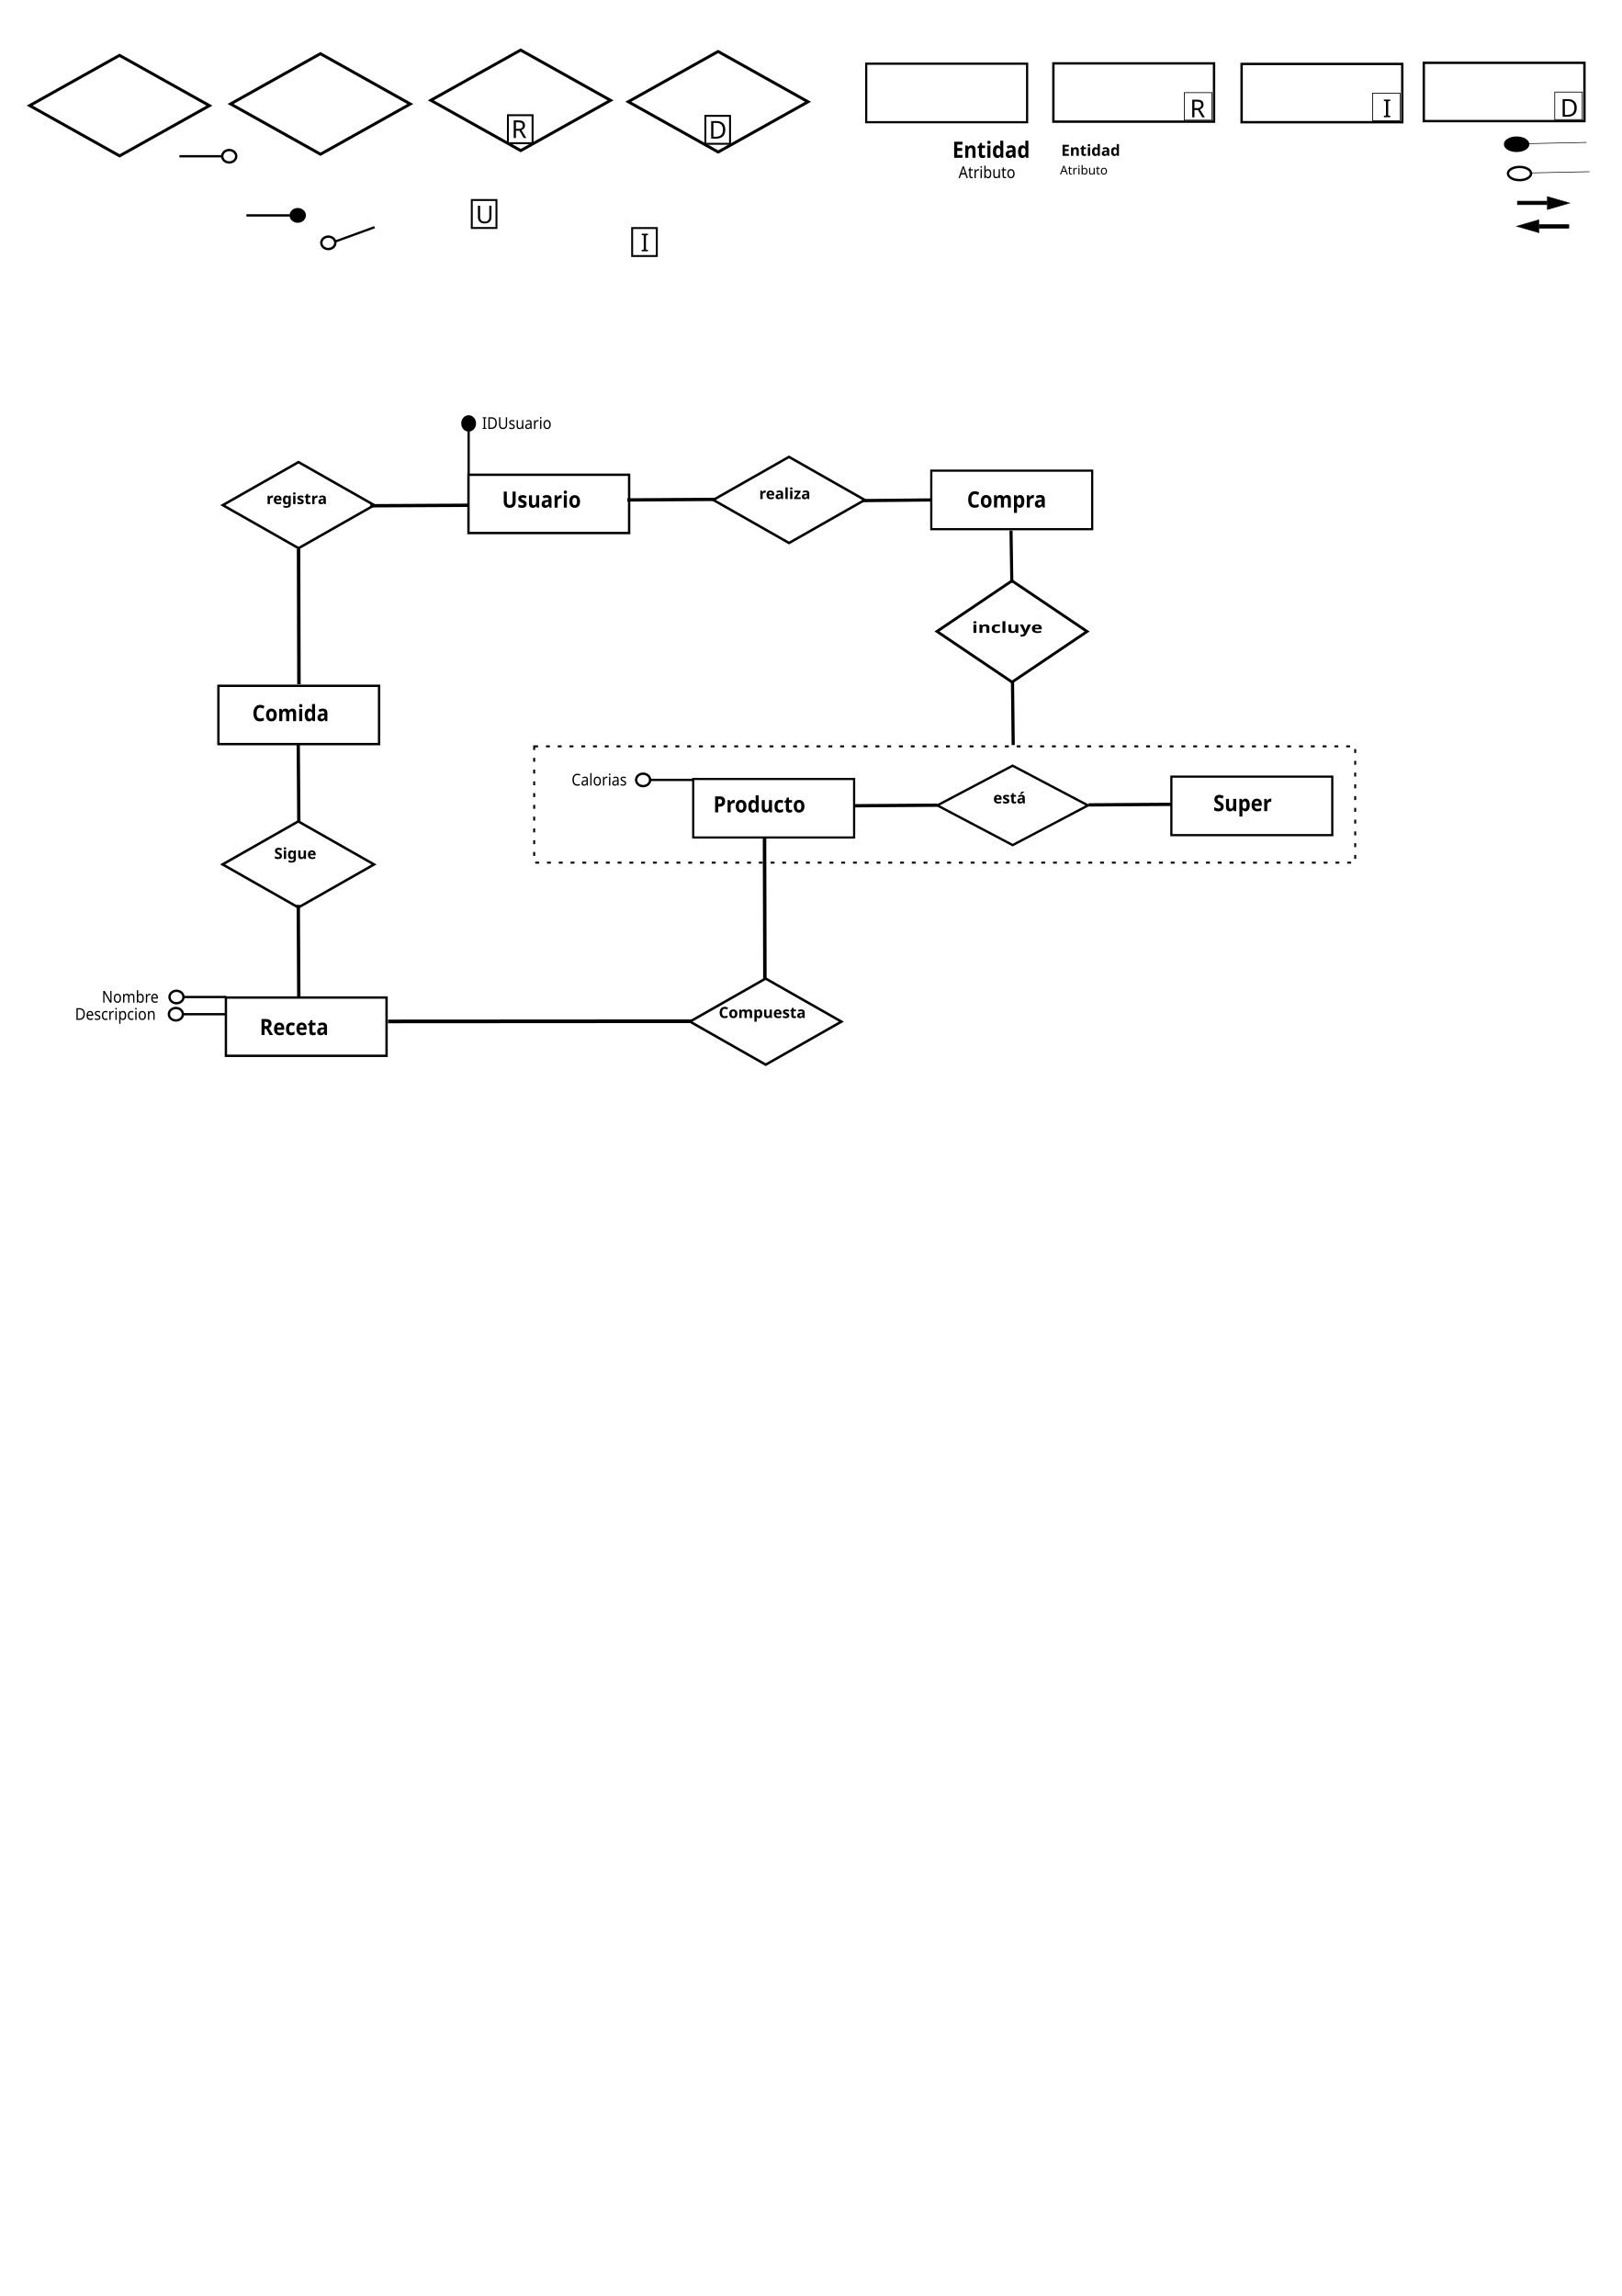
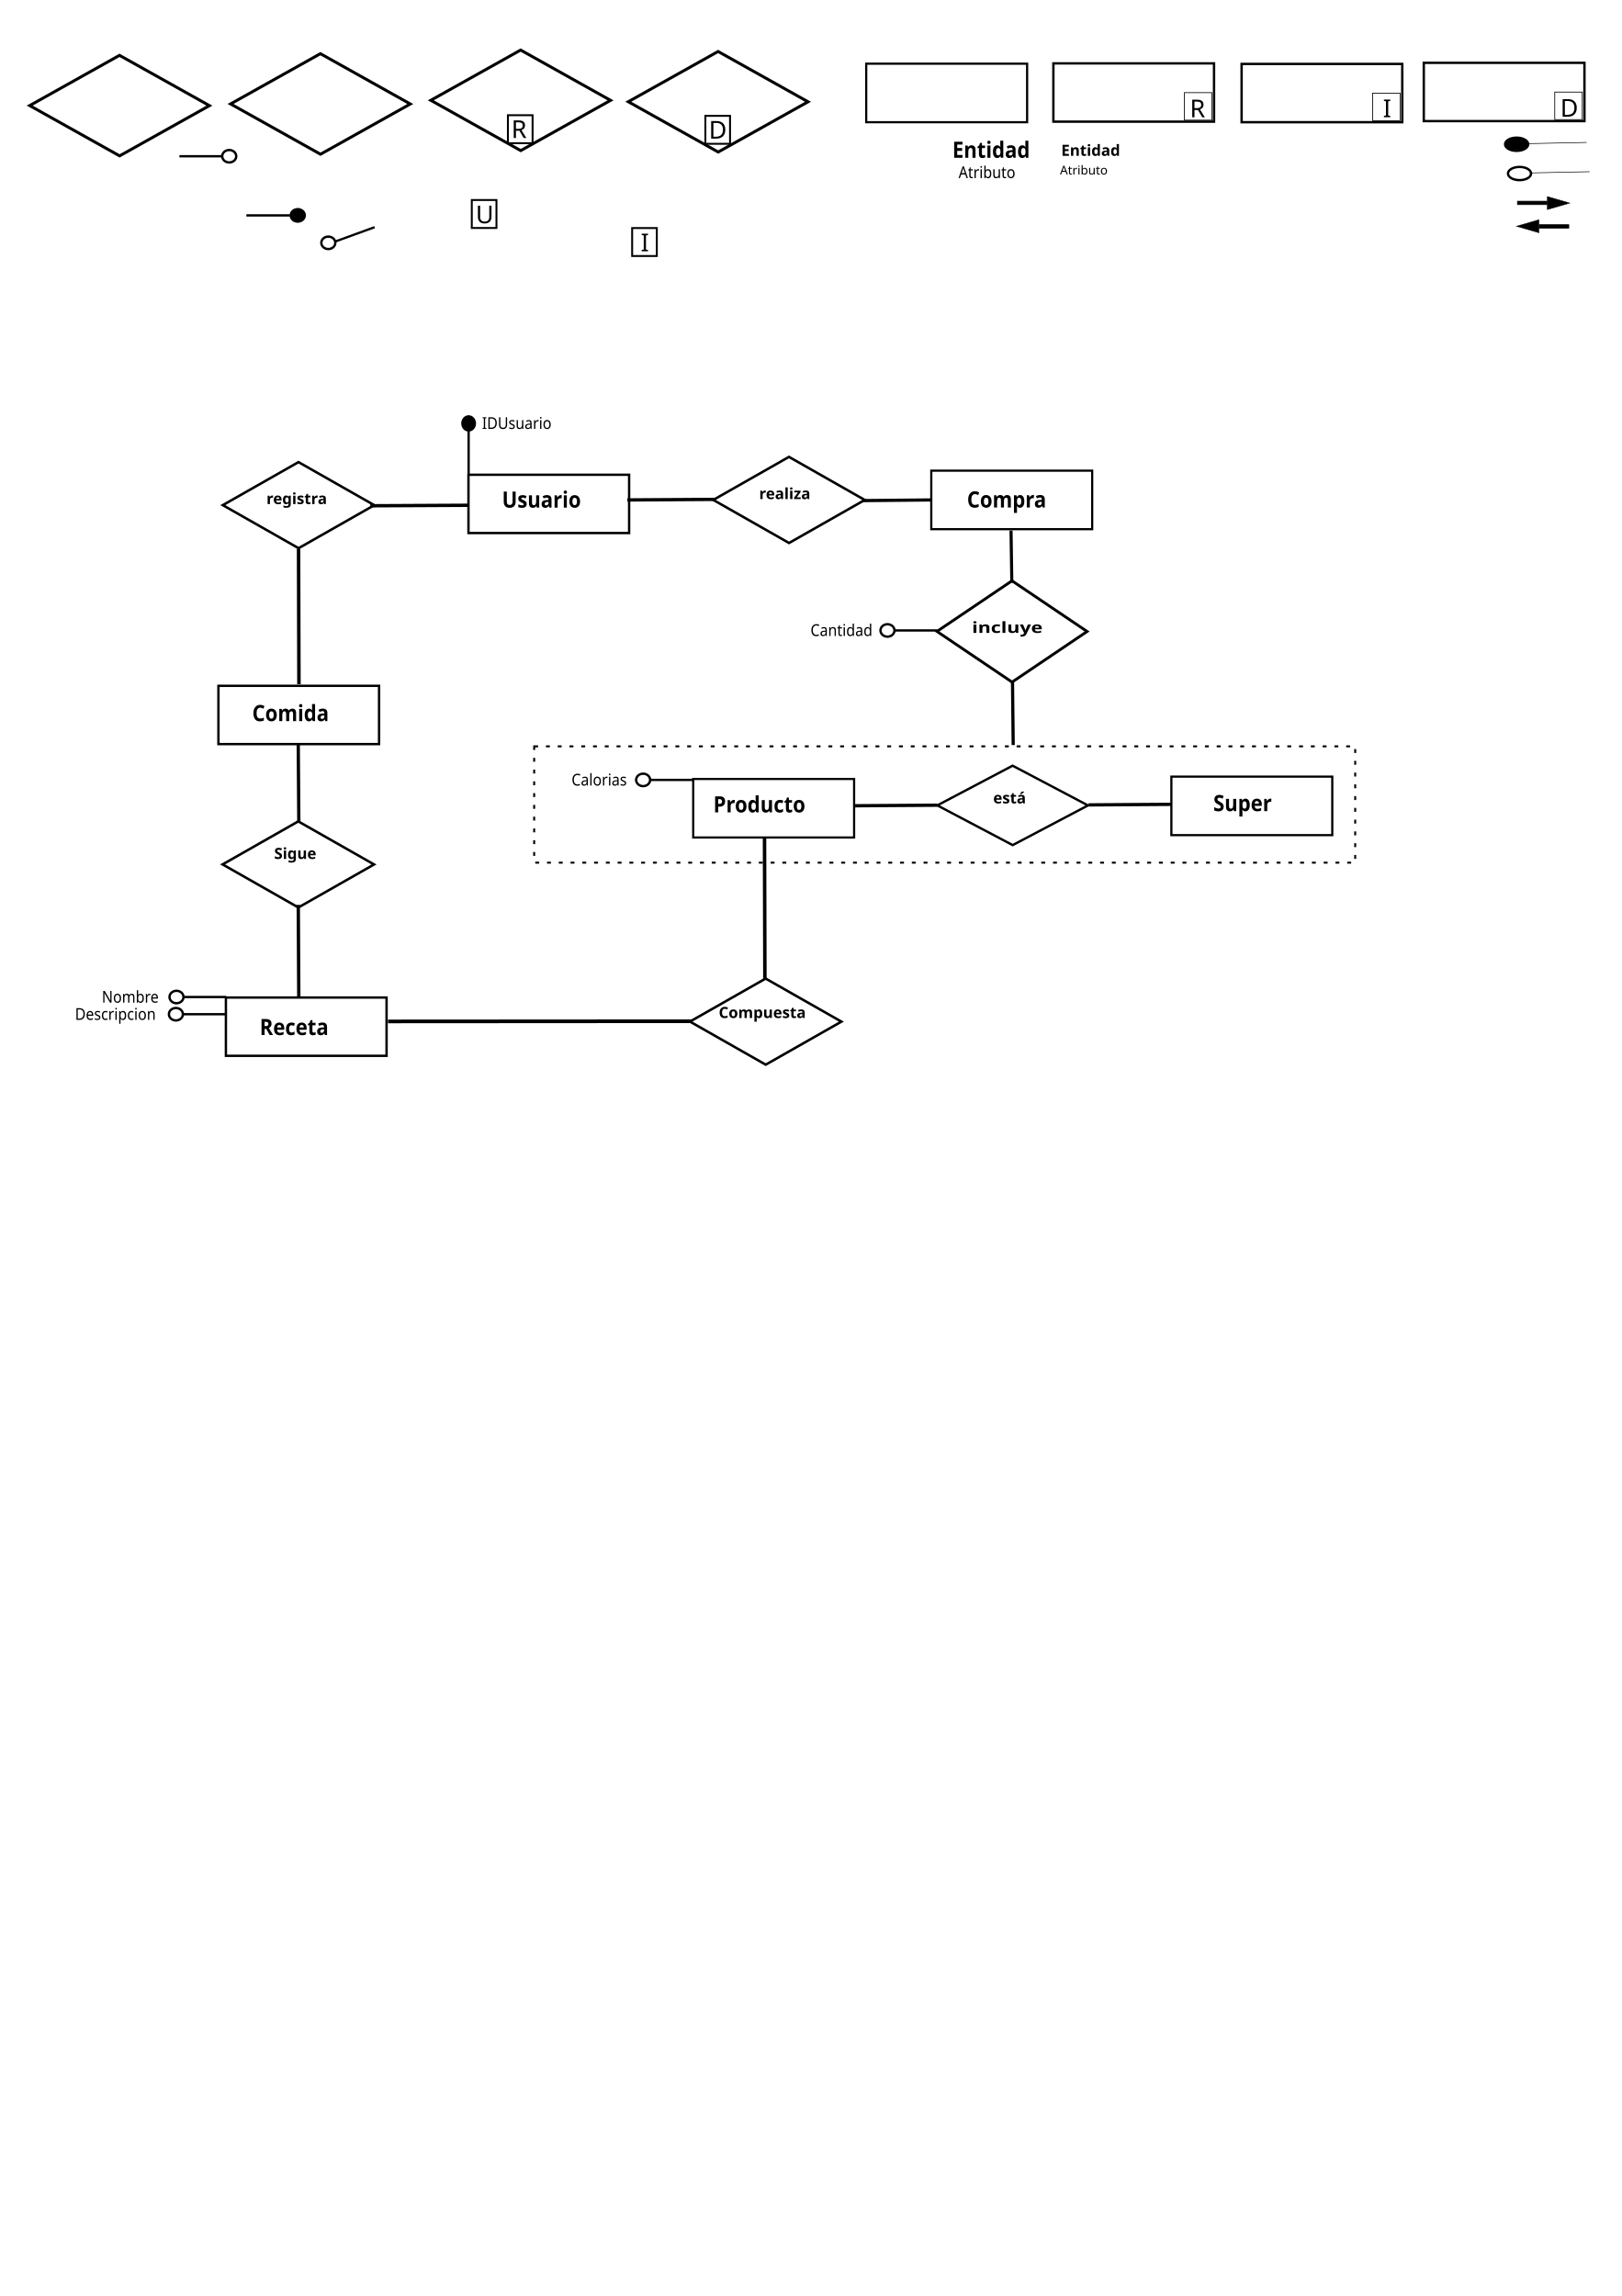
<svg xmlns="http://www.w3.org/2000/svg" version="1.1" id="svg2" height="2979.921" width="2104.724">
  <defs id="defs4">
    </defs>
  <g id="layer1" transform="translate(0,1927.559)">
    <g style="fill:#000000;fill-opacity:0;stroke:#000000;stroke-width:3.069;stroke-miterlimit:4;stroke-opacity:1;stroke-dasharray:none" id="g3759">
      <path id="path3771" style="fill:#e9e9ff;fill-rule:evenodd;stroke:none" d="m 1069.449,-1532.908 44.277,-18.255 0,73.43 -44.277,7.8 z" />
      <path id="path3761" style="fill:#353564;fill-rule:evenodd;stroke:none" d="m 995.155,-1578.715 0,78.632 74.294,30.151 0,-62.975 z" />
      <path id="path3763" style="fill:#4d4d9f;fill-rule:evenodd;stroke:none" d="m 995.155,-1578.715 41.602,-33.679 76.968,61.232 -44.277,18.255 z" />
      <path id="path3769" style="fill:#afafde;fill-rule:evenodd;stroke:none" d="m 995.155,-1500.083 41.602,-16.678 76.968,39.028 -44.277,7.8 z" />
      <path id="path3767" style="fill:#d7d7ff;fill-rule:evenodd;stroke:none" d="m 1036.758,-1612.395 0,95.633 76.968,39.028 0,-73.43 z" />
      <path id="path3765" style="fill:#8686bf;fill-rule:evenodd;stroke:none" d="m 995.155,-1578.715 41.602,-33.679 0,95.633 -41.602,16.678 z" />
    </g>
    <g style="fill:#000000;fill-opacity:0;stroke:#000000;stroke-width:3.069;stroke-miterlimit:4;stroke-opacity:1;stroke-dasharray:none" id="g3783">
      <path id="path3795" style="fill:#e9e9ff;fill-rule:evenodd;stroke:none" d="m 1223.89,-1560.611 65.621,-25.873 0,99.09 -65.621,10.196 z" />
      <path id="path3785" style="fill:#353564;fill-rule:evenodd;stroke:none" d="m 1147.601,-1635.338 0,112.822 76.289,45.318 0,-83.413 z" />
      <path id="path3787" style="fill:#4d4d9f;fill-rule:evenodd;stroke:none" d="m 1147.601,-1635.338 74.286,-57.824 67.624,106.678 -65.621,25.873 z" />
      <path id="path3793" style="fill:#afafde;fill-rule:evenodd;stroke:none" d="m 1147.601,-1522.516 74.286,-27.108 67.624,62.23 -65.621,10.196 z" />
      <path id="path3791" style="fill:#d7d7ff;fill-rule:evenodd;stroke:none" d="m 1221.887,-1693.162 0,143.538 67.624,62.23 0,-99.09 z" />
      <path id="path3789" style="fill:#8686bf;fill-rule:evenodd;stroke:none" d="m 1147.601,-1635.338 74.286,-57.824 0,143.538 -74.286,27.108 z" />
    </g>
    <g style="fill:#000000;fill-opacity:0;stroke:#000000;stroke-width:3.069;stroke-miterlimit:4;stroke-opacity:1;stroke-dasharray:none" id="g3797">
      <path id="path3809" style="fill:#e9e9ff;fill-rule:evenodd;stroke:none" d="m 1325.739,-1572.526 27.41,-9.091 0,7.619 -27.41,8.654 z" />
      <path id="path3799" style="fill:#353564;fill-rule:evenodd;stroke:none" d="m 1267.601,-1686.167 0,10.828 58.138,109.994 0,-7.182 z" />
      <path id="path3801" style="fill:#4d4d9f;fill-rule:evenodd;stroke:none" d="m 1267.601,-1686.167 37.143,-24.886 48.405,129.435 -27.41,9.091 z" />
      <path id="path3807" style="fill:#afafde;fill-rule:evenodd;stroke:none" d="m 1267.601,-1675.338 37.143,-23.862 48.405,125.202 -27.41,8.654 z" />
      <path id="path3805" style="fill:#d7d7ff;fill-rule:evenodd;stroke:none" d="m 1304.744,-1711.053 0,11.852 48.405,125.202 0,-7.619 z" />
      <path id="path3803" style="fill:#8686bf;fill-rule:evenodd;stroke:none" d="m 1267.601,-1686.167 37.143,-24.886 0,11.852 -37.143,23.862 z" />
    </g>
    <g transform="translate(1797.03,-1885.557)" id="g8271">
      <g id="g8234">
        <path id="path8226" d="m 265.799,180.848 -77.313,1.599" style="fill:none;stroke:#000000;stroke-width:0.83px;stroke-linecap:butt;stroke-linejoin:miter;stroke-opacity:1" />
      </g>
      <path style="fill:#000000;fill-opacity:0;stroke:#000000;stroke-width:3.069;stroke-miterlimit:4;stroke-opacity:1;stroke-dasharray:none" id="path8228" d="m 140,185.219 c 0,4.734 -6.716,8.571 -15,8.571 -8.284,0 -15,-3.838 -15,-8.571 0,-4.734 6.716,-8.571 15,-8.571 8.284,0 15,3.838 15,8.571 z" transform="translate(50,-2)" />
    </g>
    <text id="text8230" y="-1725.338" x="1377.203" style="font-size:20px;font-style:normal;font-weight:normal;line-height:125%;letter-spacing:0px;word-spacing:0px;fill:#000000;fill-opacity:1;stroke:none;font-family:Sans" xml:space="preserve">
      <tspan style="font-size:20px;font-weight:bold;-inkscape-font-specification:Sans Bold" y="-1725.338" x="1377.203" id="tspan8232">Entidad</tspan>
    </text>
    <g transform="translate(1792.744,-1951.272)" id="g8266">
      <g transform="translate(0.5172492,27.71428)" id="g8234-5">
        <path id="path8226-9" d="m 265.799,180.848 -77.313,1.599" style="fill:none;stroke:#000000;stroke-width:0.83px;stroke-linecap:butt;stroke-linejoin:miter;stroke-opacity:1" />
      </g>
      <path style="fill:#000000;fill-opacity:1;stroke:#000000;stroke-width:3.069;stroke-miterlimit:4;stroke-opacity:1;stroke-dasharray:none" id="path8228-9" d="m 140,185.219 c 0,4.734 -6.716,8.571 -15,8.571 -8.284,0 -15,-3.838 -15,-8.571 0,-4.734 6.716,-8.571 15,-8.571 8.284,0 15,3.838 15,8.571 z" transform="translate(50.51725,25.71428)" />
    </g>
    <g transform="translate(988.4585,-2019.129)" id="g8358">
      <g id="g8276" transform="translate(110,5.714282)">
        <rect style="fill:#000000;fill-opacity:0;stroke:#000000;stroke-width:3.069;stroke-miterlimit:4;stroke-opacity:1;stroke-dasharray:none" id="rect2985" width="208.502" height="75.645" x="268.606" y="168.111" />
        <rect style="fill:#000000;fill-opacity:0;stroke:#000000;stroke-opacity:1" id="rect3755" width="35.714" height="35.714" x="438.571" y="206.076" />
      </g>
      <text xml:space="preserve" style="font-size:32px;font-style:normal;font-weight:normal;line-height:125%;letter-spacing:0px;word-spacing:0px;fill:#000000;fill-opacity:1;stroke:none;font-family:Sans" x="555.714" y="243.791" id="text8280">
        <tspan id="tspan8282" x="555.714" y="243.791">R</tspan>
      </text>
    </g>
    <rect style="fill:#000000;fill-opacity:0;stroke:#000000;stroke-width:3.069;stroke-miterlimit:4;stroke-opacity:1;stroke-dasharray:none" id="rect2985-6" width="208.502" height="75.645" x="1611.35" y="-1844.589" />
    <g id="g3359">
      <rect y="-1806.624" x="1781.316" height="35.714" width="35.714" id="rect3755-1" style="fill:#000000;fill-opacity:0;stroke:#000000;stroke-opacity:1" />
      <g transform="translate(0.5714286,-0.8571429)" id="g3353">
        <text id="text8280-4" y="-1774.624" x="1794.173" style="font-size:32px;font-style:normal;font-weight:normal;line-height:125%;letter-spacing:0px;word-spacing:0px;fill:#000000;fill-opacity:1;stroke:none;font-family:Sans" xml:space="preserve">
          <tspan y="-1774.624" x="1794.173" id="tspan8282-3">I</tspan>
        </text>
      </g>
    </g>
    <g transform="translate(1582.03,-2404.843)" id="g8365">
      <g id="g8276-1" transform="translate(-2.85714,390.7143)">
        <rect style="fill:#000000;fill-opacity:0;stroke:#000000;stroke-width:3.069;stroke-miterlimit:4;stroke-opacity:1;stroke-dasharray:none" id="rect2985-65" width="208.502" height="75.645" x="268.606" y="168.111" />
        <rect style="fill:#000000;fill-opacity:0;stroke:#000000;stroke-opacity:1" id="rect3755-9" width="35.714" height="35.714" x="438.571" y="206.076" />
      </g>
      <text xml:space="preserve" style="font-size:32px;font-style:normal;font-weight:normal;line-height:125%;letter-spacing:0px;word-spacing:0px;fill:#000000;fill-opacity:1;stroke:none;font-family:Sans" x="442.857" y="628.791" id="text8280-3">
        <tspan id="tspan8282-38" x="442.857" y="628.791">D</tspan>
      </text>
    </g>
    <g id="g8509" transform="translate(1756.316,-2055.557)">
      <rect style="fill:#000000;fill-opacity:1;stroke:#000000;stroke-width:0.848;stroke-miterlimit:4;stroke-opacity:1;stroke-dasharray:none" id="rect8391" width="38.259" height="4.442" x="213.013" y="389.13" />
      <path id="path8449" d="m 251.695,383.04 0,17.023 29.39,-8.502 -29.39,-8.521 z" style="fill:#000000;fill-opacity:1;stroke:#000000;stroke-width:0.481" />
    </g>
    <text xml:space="preserve" style="font-size:40px;font-style:normal;font-weight:normal;line-height:125%;letter-spacing:0px;word-spacing:0px;fill:#000000;fill-opacity:1;stroke:none;font-family:Sans" x="1375.601" y="-1701.052" id="text8513">
      <tspan x="1375.601" y="-1701.052" id="tspan8517" style="font-size:16px">Atributo</tspan>
    </text>
    <g id="g8509-6" transform="matrix(-1,0,0,-1,2248.987,-1242.359)">
      <rect style="fill:#000000;fill-opacity:1;stroke:#000000;stroke-width:0.848;stroke-miterlimit:4;stroke-opacity:1;stroke-dasharray:none" id="rect8391-7" width="38.259" height="4.442" x="213.013" y="389.13" />
      <path id="path8449-9" d="m 251.695,383.04 0,17.023 29.39,-8.502 -29.39,-8.521 z" style="fill:#000000;fill-opacity:1;stroke:#000000;stroke-width:0.481" />
    </g>
    <rect style="fill:#000000;fill-opacity:0;stroke:#000000;stroke-width:2.826;stroke-miterlimit:4;stroke-opacity:1;stroke-dasharray:none" id="rect8547" width="208.814" height="75.957" x="1124.164" y="-1844.902" />
    <rect style="fill:#000000;fill-opacity:0;stroke:#000000;stroke-width:4.457;stroke-miterlimit:4;stroke-opacity:1;stroke-dasharray:none" id="rect8545-3" width="133.574" height="133.72" x="-2294.745" y="1386.84" transform="matrix(-0.8727383,0.4881884,-0.8727383,-0.4881884,0,0)" ry="0" />
    <g id="g4507" transform="translate(-72.71068,-89.88327)">
      <rect y="-1688.15" x="731.877" height="36.3" width="32.015" id="rect8567" style="fill:#000000;fill-opacity:0;stroke:#000000;stroke-width:2.483;stroke-miterlimit:4;stroke-opacity:1;stroke-dasharray:none" />
      <text id="text8569" y="-1658.571" x="736.313" style="font-size:40px;font-style:normal;font-weight:normal;line-height:125%;letter-spacing:0px;word-spacing:0px;fill:#000000;fill-opacity:1;stroke:none;font-family:Sans" xml:space="preserve">
        <tspan style="font-size:32px" y="-1658.571" x="736.313" id="tspan8571">R</tspan>
      </text>
    </g>
    <rect style="fill:#000000;fill-opacity:0;stroke:#000000;stroke-width:4.457;stroke-miterlimit:4;stroke-opacity:1;stroke-dasharray:none" id="rect8545-3-6" width="133.574" height="133.72" x="-2439.675" y="1238.125" transform="matrix(-0.8727383,0.4881884,-0.8727383,-0.4881884,0,0)" ry="0" />
    <g id="g6250">
      <rect y="-1777.217" x="915.421" height="36.3" width="32.015" id="rect8567-4" style="fill:#000000;fill-opacity:0;stroke:#000000;stroke-width:2.483;stroke-miterlimit:4;stroke-opacity:1;stroke-dasharray:none" />
      <text id="text8569-1" y="-1747.638" x="919.857" style="font-size:40px;font-style:normal;font-weight:normal;line-height:125%;letter-spacing:0px;word-spacing:0px;fill:#000000;fill-opacity:1;stroke:none;font-family:Sans" xml:space="preserve">
        <tspan style="font-size:32px" y="-1747.638" x="919.857" id="tspan8571-6">D</tspan>
      </text>
    </g>
    <rect style="fill:#000000;fill-opacity:0;stroke:#000000;stroke-width:4.457;stroke-miterlimit:4;stroke-opacity:1;stroke-dasharray:none" id="rect8545-3-4" width="133.574" height="133.72" x="-2141.046" y="1530.902" transform="matrix(-0.8727383,0.4881884,-0.8727383,-0.4881884,0,0)" ry="0" />
    <rect style="fill:#000000;fill-opacity:0;stroke:#000000;stroke-width:4.457;stroke-miterlimit:4;stroke-opacity:1;stroke-dasharray:none" id="rect8545-3-9" width="133.574" height="133.72" x="-1989.487" y="1678.072" transform="matrix(-0.8727383,0.4881884,-0.8727383,-0.4881884,0,0)" ry="0" />
    <text id="text8230-0-2" y="-1637.596" x="1300.221" style="font-size:27.696px;font-style:normal;font-weight:normal;line-height:125%;letter-spacing:0px;word-spacing:0px;fill:#000000;fill-opacity:1;stroke:none;font-family:Sans" xml:space="preserve" transform="scale(0.9505559,1.052016)">
      <tspan style="font-size:27.696px;font-weight:bold;-inkscape-font-specification:Sans Bold" y="-1637.596" x="1300.221" id="tspan8232-0-5">Entidad</tspan>
    </text>
    <text xml:space="preserve" style="font-size:50.281px;font-style:normal;font-weight:normal;line-height:125%;letter-spacing:0px;word-spacing:0px;fill:#000000;fill-opacity:1;stroke:none;font-family:Sans" x="1312.573" y="-1607.803" id="text8513-4" transform="scale(0.947755,1.055125)">
      <tspan x="1312.573" y="-1607.803" id="tspan8517-1" style="font-size:20.112px">Atributo</tspan>
    </text>
    <g id="g4104" transform="translate(0,-76)">
      <path transform="translate(206.5934,-1910.387)" d="m 188.899,338.372 c 0,4.463 -4.07,8.081 -9.091,8.081 -5.021,0 -9.091,-3.618 -9.091,-8.081 0,-4.463 4.07,-8.081 9.091,-8.081 5.021,0 9.091,3.618 9.091,8.081 z" id="path3264-0-2" style="fill:#000000;fill-opacity:1;stroke:#000000;stroke-width:3.069;stroke-miterlimit:4;stroke-opacity:1;stroke-dasharray:none" />
      <path id="path3266-2-9" d="m 319.731,-1572.014 c 35.355,0 56.569,0 56.569,0" style="fill:none;stroke:#000000;stroke-width:3;stroke-linecap:butt;stroke-linejoin:miter;stroke-miterlimit:4;stroke-opacity:1;stroke-dasharray:none" />
    </g>
    <g id="g4134" transform="translate(0,-76)">
      <path transform="translate(117.6797,-1987.158)" d="m 188.899,338.372 c 0,4.463 -4.07,8.081 -9.091,8.081 -5.021,0 -9.091,-3.618 -9.091,-8.081 0,-4.463 4.07,-8.081 9.091,-8.081 5.021,0 9.091,3.618 9.091,8.081 z" id="path3264-6" style="fill:#000000;fill-opacity:0;stroke:#000000;stroke-width:3.069;stroke-miterlimit:4;stroke-opacity:1;stroke-dasharray:none" />
      <path id="path3266-6" d="m 232.857,-1648.786 c 35.355,0 56.569,0 56.569,0" style="fill:none;stroke:#000000;stroke-width:3;stroke-linecap:butt;stroke-linejoin:miter;stroke-miterlimit:4;stroke-opacity:1;stroke-dasharray:none" />
    </g>
    <rect style="fill:#000000;fill-opacity:0;stroke:#000000;stroke-width:2.826;stroke-miterlimit:4;stroke-opacity:1;stroke-dasharray:none" id="rect8547-0" width="208.814" height="75.957" x="1208.613" y="-1316.698" />
    <text id="text8230-0-1" y="-1206.131" x="1320.224" style="font-size:27.696px;font-style:normal;font-weight:normal;line-height:125%;letter-spacing:0px;word-spacing:0px;fill:#000000;fill-opacity:1;stroke:none;font-family:Sans" xml:space="preserve" transform="scale(0.9505559,1.052016)">
      <tspan style="font-size:27.696px;font-weight:bold;-inkscape-font-specification:Sans Bold" y="-1206.131" x="1320.224" id="tspan8232-0-0">Compra</tspan>
    </text>
    <rect style="fill:#000000;fill-opacity:0;stroke:#000000;stroke-width:2.826;stroke-miterlimit:4;stroke-opacity:1;stroke-dasharray:none" id="rect8547-6-9" width="208.814" height="75.957" x="1520.202" y="-919.612" />
    <text id="text8230-0-6-5" y="-831.559" x="1656.523" style="font-size:27.696px;font-style:normal;font-weight:normal;line-height:125%;letter-spacing:0px;word-spacing:0px;fill:#000000;fill-opacity:1;stroke:none;font-family:Sans" xml:space="preserve" transform="scale(0.9505559,1.052016)">
      <tspan style="font-size:27.696px;font-weight:bold;-inkscape-font-specification:Sans Bold" y="-831.559" x="1656.523" id="tspan8232-0-9-0">Super</tspan>
      <tspan style="font-size:27.696px;font-weight:bold;-inkscape-font-specification:Sans Bold" y="-796.939" x="1656.523" id="tspan3214" />
    </text>
    <rect style="fill:#000000;fill-opacity:0;stroke:#000000;stroke-width:2.545;stroke-miterlimit:4;stroke-opacity:1;stroke-dasharray:5.091, 10.181;stroke-dashoffset:0" id="rect4812" width="1065.52" height="150.967" x="693.244" y="-958.902" />
    <rect style="fill:#000000;fill-opacity:0;stroke:#000000;stroke-width:3.919;stroke-miterlimit:4;stroke-opacity:1;stroke-dasharray:none" id="rect8545-3-2" width="117.46" height="117.588" x="-1841.425" y="139.48" transform="matrix(-0.8289456,0.5593292,-0.8289456,-0.5593292,0,0)" ry="0" />
    <text id="text8230-8" y="-1248.784" x="1117.265" style="font-size:22.58px;font-style:normal;font-weight:normal;line-height:125%;letter-spacing:0px;word-spacing:0px;fill:#000000;fill-opacity:1;stroke:none;font-family:Sans" xml:space="preserve" transform="scale(1.128976,0.8857586)">
      <tspan style="font-size:22.58px;font-weight:bold;-inkscape-font-specification:Sans Bold" y="-1248.784" x="1117.265" id="tspan8232-3">incluye</tspan>
    </text>
    <path style="fill:none;stroke:#000000;stroke-width:4;stroke-linecap:butt;stroke-linejoin:miter;stroke-miterlimit:4;stroke-opacity:1;stroke-dasharray:none" d="m 1313.127,-1171.33 -1.01,-67.68" id="path4966" />
    <path style="fill:none;stroke:#000000;stroke-width:4.122;stroke-linecap:butt;stroke-linejoin:miter;stroke-miterlimit:4;stroke-opacity:1;stroke-dasharray:none" d="m 1314.922,-960.58 -0.888,-81.701" id="path4966-0" />
    <rect style="fill:#000000;fill-opacity:0;stroke:#000000;stroke-width:3.686;stroke-miterlimit:4;stroke-opacity:1;stroke-dasharray:none" id="rect8545-3-7" width="110.468" height="110.589" x="-1744.112" y="148.019" transform="matrix(-0.8846472,0.4662609,-0.8846472,-0.4662609,0,0)" ry="0" />
    <path style="fill:none;stroke:#000000;stroke-width:4.283;stroke-linecap:butt;stroke-linejoin:miter;stroke-miterlimit:4;stroke-opacity:1;stroke-dasharray:none" d="m 1108.652,-881.788 107.803,-0.727" id="path4966-5" />
    <path style="fill:none;stroke:#000000;stroke-width:4.283;stroke-linecap:butt;stroke-linejoin:miter;stroke-miterlimit:4;stroke-opacity:1;stroke-dasharray:none" d="m 1412.748,-882.899 107.803,-0.727" id="path4966-5-1" />
    <text id="text8230-9" y="-884.858" x="1288.97" style="font-size:20px;font-style:normal;font-weight:normal;line-height:125%;letter-spacing:0px;word-spacing:0px;fill:#000000;fill-opacity:1;stroke:none;font-family:Sans" xml:space="preserve">
      <tspan style="font-size:20px;font-weight:bold;-inkscape-font-specification:Sans Bold" y="-884.858" x="1288.97" id="tspan8232-0">está</tspan>
    </text>
    <rect style="fill:#000000;fill-opacity:0;stroke:#000000;stroke-width:3.77;stroke-miterlimit:4;stroke-opacity:1;stroke-dasharray:none" id="rect8545-3-90" width="112.988" height="113.112" x="-1938.964" y="648.005" transform="matrix(-0.8693064,0.4942736,-0.8693064,-0.4942736,0,0)" ry="0" />
    <text id="text8230-4" y="-1279.827" x="985.179" style="font-size:20px;font-style:normal;font-weight:normal;line-height:125%;letter-spacing:0px;word-spacing:0px;fill:#000000;fill-opacity:1;stroke:none;font-family:Sans" xml:space="preserve">
      <tspan style="font-size:20px;font-weight:bold;-inkscape-font-specification:Sans Bold" y="-1279.827" x="985.179" id="tspan8232-9">realiza</tspan>
    </text>
    <path style="fill:none;stroke:#000000;stroke-width:4.172;stroke-linecap:butt;stroke-linejoin:miter;stroke-miterlimit:4;stroke-opacity:1;stroke-dasharray:none" d="m 1120.099,-1277.854 88.692,-0.839" id="path4966-5-8" />
    <path style="fill:none;stroke:#000000;stroke-width:4.369;stroke-linecap:butt;stroke-linejoin:miter;stroke-miterlimit:4;stroke-opacity:1;stroke-dasharray:none" d="m 480.602,-1271.137 127.239,-0.641" id="path4966-5-8-1" />
    <rect style="fill:#000000;fill-opacity:0;stroke:#000000;stroke-width:2.826;stroke-miterlimit:4;stroke-opacity:1;stroke-dasharray:none" id="rect8547-6" width="208.814" height="75.957" x="899.649" y="-916.561" />
    <text id="text8230-0-6" y="-830.016" x="973.859" style="font-size:27.696px;font-style:normal;font-weight:normal;line-height:125%;letter-spacing:0px;word-spacing:0px;fill:#000000;fill-opacity:1;stroke:none;font-family:Sans" xml:space="preserve" transform="scale(0.9505559,1.052016)">
      <tspan style="font-size:27.696px;font-weight:bold;-inkscape-font-specification:Sans Bold" y="-830.016" x="973.859" id="tspan8232-0-9">Producto</tspan>
    </text>
    <text xml:space="preserve" style="font-size:40px;font-style:normal;font-weight:normal;line-height:125%;letter-spacing:0px;word-spacing:0px;fill:#000000;fill-opacity:1;stroke:none;font-family:Sans" x="534.286" y="442.778" id="text4119" transform="translate(0,-1927.559)">
      <tspan id="tspan4121" x="534.286" y="442.778" />
    </text>
    <g id="g8448" transform="translate(-40.42641,-26.28427)">
      <rect y="-1641.682" x="652.714" height="36.3" width="32.015" id="rect8567-7-2" style="fill:#000000;fill-opacity:0;stroke:#000000;stroke-width:2.483;stroke-miterlimit:4;stroke-opacity:1;stroke-dasharray:none" />
      <text id="text8569-5-9" y="-1611.532" x="657.783" style="font-size:40px;font-style:normal;font-weight:normal;line-height:125%;letter-spacing:0px;word-spacing:0px;fill:#000000;fill-opacity:1;stroke:none;font-family:Sans" xml:space="preserve">
        <tspan style="font-size:32px" y="-1611.532" x="657.783" id="tspan8571-2-0">U</tspan>
      </text>
    </g>
    <g id="g9662">
      <rect y="-1631.581" x="820.399" height="36.3" width="32.015" id="rect8567-7-2-1" style="fill:#000000;fill-opacity:0;stroke:#000000;stroke-width:2.483;stroke-miterlimit:4;stroke-opacity:1;stroke-dasharray:none" />
      <text id="text8569-5-9-3" y="-1601.431" x="831.468" style="font-size:40px;font-style:normal;font-weight:normal;line-height:125%;letter-spacing:0px;word-spacing:0px;fill:#000000;fill-opacity:1;stroke:none;font-family:Sans" xml:space="preserve">
        <tspan style="font-size:32px" y="-1601.431" x="831.468" id="tspan8571-2-0-3">I</tspan>
      </text>
    </g>
    <g transform="translate(-5.950618,-298.9154)" id="g10193">
      <path transform="matrix(-1,0,0,-1,611.8501,-975.1244)" d="m 188.899,338.372 c 0,4.463 -4.07,8.081 -9.091,8.081 -5.021,0 -9.091,-3.618 -9.091,-8.081 0,-4.463 4.07,-8.081 9.091,-8.081 5.021,0 9.091,3.618 9.091,8.081 z" id="path3264-6-4-0-0-6" style="fill:#000000;fill-opacity:0;stroke:#000000;stroke-width:3.069;stroke-miterlimit:4;stroke-opacity:1;stroke-dasharray:none" />
      <path id="path3266-6-6-9-1-3" d="m 441.647,-1315.427 c 31.533,-11.477 50.453,-18.363 50.453,-18.363" style="fill:none;stroke:#000000;stroke-width:2.923;stroke-linecap:butt;stroke-linejoin:miter;stroke-miterlimit:4;stroke-opacity:1;stroke-dasharray:none" />
    </g>
    <path style="fill:none;stroke:#000000;stroke-width:4.308;stroke-linecap:butt;stroke-linejoin:miter;stroke-miterlimit:4;stroke-opacity:1;stroke-dasharray:none" d="m 814.15,-1278.716 112.842,-0.703" id="path4966-5-8-4" />
    <g transform="translate(-418.796,824.4923)" id="g16682-5">
      <rect y="-1457.382" x="711.974" height="75.645" width="208.502" id="rect2985-4-9" style="fill:#000000;fill-opacity:0;stroke:#000000;stroke-width:3.069;stroke-miterlimit:4;stroke-opacity:1;stroke-dasharray:none" />
    </g>
    <g id="g16814" transform="translate(-58,118)">
      <g id="g16682-4" transform="translate(-370.5103,301.9209)">
        <rect style="fill:#000000;fill-opacity:0;stroke:#000000;stroke-width:3.069;stroke-miterlimit:4;stroke-opacity:1;stroke-dasharray:none" id="rect2985-4-2" width="208.502" height="75.645" x="711.974" y="-1457.382" />
      </g>
      <text transform="scale(0.9505559,1.052016)" xml:space="preserve" style="font-size:27.696px;font-style:normal;font-weight:normal;line-height:125%;letter-spacing:0px;word-spacing:0px;fill:#000000;fill-opacity:1;stroke:none;font-family:Sans" x="405.369" y="-1054.768" id="text8230-0-2-0-0">
        <tspan id="tspan8232-0-5-9-2" x="405.369" y="-1054.768" style="font-size:27.696px;font-weight:bold;-inkscape-font-specification:Sans Bold">Comida</tspan>
      </text>
    </g>
    <text id="text8230-0-2-0-05" y="-555.319" x="354.571" style="font-size:27.696px;font-style:normal;font-weight:normal;line-height:125%;letter-spacing:0px;word-spacing:0px;fill:#000000;fill-opacity:1;stroke:none;font-family:Sans" xml:space="preserve" transform="scale(0.9505559,1.052016)">
      <tspan style="font-size:27.696px;font-weight:bold;-inkscape-font-specification:Sans Bold" y="-555.319" x="354.571" id="tspan8232-0-5-9-7">Receta</tspan>
    </text>
    <rect style="fill:#000000;fill-opacity:0;stroke:#000000;stroke-width:3.77;stroke-miterlimit:4;stroke-opacity:1;stroke-dasharray:none" id="rect8545-3-90-3" width="112.988" height="113.112" x="-1565.992" y="1007.266" transform="matrix(-0.8693064,0.4942736,-0.8693064,-0.4942736,0,0)" ry="0" />
    <text id="text8230-4-0" y="-1273.325" x="345.741" style="font-size:20px;font-style:normal;font-weight:normal;line-height:125%;letter-spacing:0px;word-spacing:0px;fill:#000000;fill-opacity:1;stroke:none;font-family:Sans" xml:space="preserve">
      <tspan style="font-size:20px;font-weight:bold;-inkscape-font-specification:Sans Bold" y="-1273.325" x="345.741" id="tspan8232-9-3">registra</tspan>
    </text>
    <path style="fill:none;stroke:#000000;stroke-width:4.514;stroke-linecap:butt;stroke-linejoin:miter;stroke-miterlimit:4;stroke-opacity:1;stroke-dasharray:none" d="m 387.466,-1215.185 0.496,175.665" id="path4966-5-8-1-5" />
    <path style="fill:none;stroke:#000000;stroke-width:4.251;stroke-linecap:butt;stroke-linejoin:miter;stroke-miterlimit:4;stroke-opacity:1;stroke-dasharray:none" d="m 387.049,-962.46 0.76,101.644" id="path4966-5-8-1-5-7" />
    <rect style="fill:#000000;fill-opacity:0;stroke:#000000;stroke-width:3.77;stroke-miterlimit:4;stroke-opacity:1;stroke-dasharray:none" id="rect8545-3-90-3-8" width="112.988" height="113.112" x="-1094.139" y="535.742" transform="matrix(-0.8693064,0.4942736,-0.8693064,-0.4942736,0,0)" ry="0" />
    <text id="text8230-4-0-7" y="-812.77" x="355.762" style="font-size:20px;font-style:normal;font-weight:normal;line-height:125%;letter-spacing:0px;word-spacing:0px;fill:#000000;fill-opacity:1;stroke:none;font-family:Sans" xml:space="preserve">
      <tspan style="font-size:20px;font-weight:bold;-inkscape-font-specification:Sans Bold" y="-812.77" x="355.762" id="tspan8232-9-3-7">Sigue</tspan>
    </text>
    <rect style="fill:#000000;fill-opacity:0;stroke:#000000;stroke-width:3.77;stroke-miterlimit:4;stroke-opacity:1;stroke-dasharray:none" id="rect8545-3-90-2" width="112.988" height="113.112" x="-1236.642" y="-19.487" transform="matrix(-0.8693064,0.4942736,-0.8693064,-0.4942736,0,0)" ry="0" />
    <text id="text8230-4-2" y="-606.335" x="932.758" style="font-size:20px;font-style:normal;font-weight:normal;line-height:125%;letter-spacing:0px;word-spacing:0px;fill:#000000;fill-opacity:1;stroke:none;font-family:Sans" xml:space="preserve">
      <tspan style="font-size:20px;font-weight:bold;-inkscape-font-specification:Sans Bold" y="-606.335" x="932.758" id="tspan8232-9-7">Compuesta</tspan>
    </text>
    <path style="fill:none;stroke:#000000;stroke-width:4.764;stroke-linecap:butt;stroke-linejoin:miter;stroke-miterlimit:4;stroke-opacity:1;stroke-dasharray:none" d="m 503.53,-601.88 393.814,-0.246" id="path4966-5-8-4-7" />
    <path style="fill:none;stroke:#000000;stroke-width:4.34;stroke-linecap:butt;stroke-linejoin:miter;stroke-miterlimit:4;stroke-opacity:1;stroke-dasharray:none" d="m 387.094,-753.129 0.67,120.125" id="path4966-5-8-1-5-7-5" />
    <path style="fill:none;stroke:#000000;stroke-width:4.533;stroke-linecap:butt;stroke-linejoin:miter;stroke-miterlimit:4;stroke-opacity:1;stroke-dasharray:none" d="M 992.19,-841.033 992.667,-656.815" id="path4966-5-8-1-5-7-6" />
    <g id="g16682" transform="translate(-104,146)">
      <rect y="-1457.382" x="711.974" height="75.645" width="208.502" id="rect2985-4" style="fill:#000000;fill-opacity:0;stroke:#000000;stroke-width:3.069;stroke-miterlimit:4;stroke-opacity:1;stroke-dasharray:none" />
    </g>
    <text id="text8230-0-2-0" y="-1206.025" x="685.415" style="font-size:27.696px;font-style:normal;font-weight:normal;line-height:125%;letter-spacing:0px;word-spacing:0px;fill:#000000;fill-opacity:1;stroke:none;font-family:Sans" xml:space="preserve" transform="scale(0.9505559,1.052016)">
      <tspan style="font-size:27.696px;font-weight:bold;-inkscape-font-specification:Sans Bold" y="-1206.025" x="685.415" id="tspan8232-0-5-9">Usuario</tspan>
    </text>
    <g id="g4104-9" transform="matrix(0,-1,1,0,2180.192,-991.6144)">
      <path transform="translate(206.5934,-1910.387)" d="m 188.899,338.372 c 0,4.463 -4.07,8.081 -9.091,8.081 -5.021,0 -9.091,-3.618 -9.091,-8.081 0,-4.463 4.07,-8.081 9.091,-8.081 5.021,0 9.091,3.618 9.091,8.081 z" id="path3264-0-2-9" style="fill:#000000;fill-opacity:1;stroke:#000000;stroke-width:3.069;stroke-miterlimit:4;stroke-opacity:1;stroke-dasharray:none" />
      <path id="path3266-2-9-5" d="m 319.731,-1572.014 c 35.355,0 56.569,0 56.569,0" style="fill:none;stroke:#000000;stroke-width:3;stroke-linecap:butt;stroke-linejoin:miter;stroke-miterlimit:4;stroke-opacity:1;stroke-dasharray:none" />
    </g>
    <text xml:space="preserve" style="font-size:50.281px;font-style:normal;font-weight:normal;line-height:125%;letter-spacing:0px;word-spacing:0px;fill:#000000;fill-opacity:1;stroke:none;font-family:Sans" x="660.011" y="-1299.249" id="text8513-4-4-9" transform="scale(0.947755,1.055125)">
      <tspan x="660.011" y="-1299.249" id="tspan8517-1-6-6" style="font-size:20.112px">IDUsuario</tspan>
    </text>
    <g id="g4134-6-6" transform="matrix(-1,0,0,-1,1132.13,-2564.12)">
      <path transform="translate(117.6797,-1987.158)" d="m 188.899,338.372 c 0,4.463 -4.07,8.081 -9.091,8.081 -5.021,0 -9.091,-3.618 -9.091,-8.081 0,-4.463 4.07,-8.081 9.091,-8.081 5.021,0 9.091,3.618 9.091,8.081 z" id="path3264-6-6-7" style="fill:#000000;fill-opacity:0;stroke:#000000;stroke-width:3.069;stroke-miterlimit:4;stroke-opacity:1;stroke-dasharray:none" />
      <path id="path3266-6-9-9" d="m 232.857,-1648.786 c 35.355,0 56.569,0 56.569,0" style="fill:none;stroke:#000000;stroke-width:3;stroke-linecap:butt;stroke-linejoin:miter;stroke-miterlimit:4;stroke-opacity:1;stroke-dasharray:none" />
    </g>
    <text xml:space="preserve" style="font-size:50.281px;font-style:normal;font-weight:normal;line-height:125%;letter-spacing:0px;word-spacing:0px;fill:#000000;fill-opacity:1;stroke:none;font-family:Sans" x="782.598" y="-860.573" id="text8513-4-4-3-5-5" transform="scale(0.947755,1.055125)">
      <tspan x="782.598" y="-860.573" id="tspan8517-1-6-69-0-7" style="font-size:20.112px">Calorias</tspan>
    </text>
    <g id="g4134-6-6-4" transform="matrix(-1,0,0,-1,526.5458,-2282.349)">
      <path transform="translate(117.6797,-1987.158)" d="m 188.899,338.372 c 0,4.463 -4.07,8.081 -9.091,8.081 -5.021,0 -9.091,-3.618 -9.091,-8.081 0,-4.463 4.07,-8.081 9.091,-8.081 5.021,0 9.091,3.618 9.091,8.081 z" id="path3264-6-6-7-6" style="fill:#000000;fill-opacity:0;stroke:#000000;stroke-width:3.069;stroke-miterlimit:4;stroke-opacity:1;stroke-dasharray:none" />
      <path id="path3266-6-9-9-0" d="m 232.857,-1648.786 c 35.355,0 56.569,0 56.569,0" style="fill:none;stroke:#000000;stroke-width:3;stroke-linecap:butt;stroke-linejoin:miter;stroke-miterlimit:4;stroke-opacity:1;stroke-dasharray:none" />
    </g>
    <text xml:space="preserve" style="font-size:50.281px;font-style:normal;font-weight:normal;line-height:125%;letter-spacing:0px;word-spacing:0px;fill:#000000;fill-opacity:1;stroke:none;font-family:Sans" x="139.411" y="-593.523" id="text8513-4-4-3-5-5-4" transform="scale(0.947755,1.055125)">
      <tspan x="139.411" y="-593.523" id="tspan8517-1-6-69-0-7-9" style="font-size:20.112px">Nombre</tspan>
    </text>
    <g id="g4134-6-6-4-6" transform="matrix(-1,0,0,-1,525.7742,-2260.024)">
      <path transform="translate(117.6797,-1987.158)" d="m 188.899,338.372 c 0,4.463 -4.07,8.081 -9.091,8.081 -5.021,0 -9.091,-3.618 -9.091,-8.081 0,-4.463 4.07,-8.081 9.091,-8.081 5.021,0 9.091,3.618 9.091,8.081 z" id="path3264-6-6-7-6-1" style="fill:#000000;fill-opacity:0;stroke:#000000;stroke-width:3.069;stroke-miterlimit:4;stroke-opacity:1;stroke-dasharray:none" />
      <path id="path3266-6-9-9-0-6" d="m 232.857,-1648.786 c 35.355,0 56.569,0 56.569,0" style="fill:none;stroke:#000000;stroke-width:3;stroke-linecap:butt;stroke-linejoin:miter;stroke-miterlimit:4;stroke-opacity:1;stroke-dasharray:none" />
    </g>
    <text xml:space="preserve" style="font-size:50.281px;font-style:normal;font-weight:normal;line-height:125%;letter-spacing:0px;word-spacing:0px;fill:#000000;fill-opacity:1;stroke:none;font-family:Sans" x="102.722" y="-572.364" id="text8513-4-4-3-5-5-4-8" transform="scale(0.947755,1.055125)">
      <tspan x="102.722" y="-572.364" id="tspan8517-1-6-69-0-7-9-1" style="font-size:20.112px">Descripcion</tspan>
    </text>
+     <g id="g4134-6-6-9" transform="matrix(-1,0,0,-1,1449.245,-2758.11)">
+       <path transform="translate(117.6797,-1987.158)" d="m 188.899,338.372 c 0,4.463 -4.07,8.081 -9.091,8.081 -5.021,0 -9.091,-3.618 -9.091,-8.081 0,-4.463 4.07,-8.081 9.091,-8.081 5.021,0 9.091,3.618 9.091,8.081 z" id="path3264-6-6-7-8" style="fill:#000000;fill-opacity:0;stroke:#000000;stroke-width:3.069;stroke-miterlimit:4;stroke-opacity:1;stroke-dasharray:none" />
+       <path id="path3266-6-9-9-7" d="m 232.857,-1648.786 c 35.355,0 56.569,0 56.569,0" style="fill:none;stroke:#000000;stroke-width:3;stroke-linecap:butt;stroke-linejoin:miter;stroke-miterlimit:4;stroke-opacity:1;stroke-dasharray:none" />
+     </g>
+     <text xml:space="preserve" style="font-size:50.281px;font-style:normal;font-weight:normal;line-height:125%;letter-spacing:0px;word-spacing:0px;fill:#000000;fill-opacity:1;stroke:none;font-family:Sans" x="1109.806" y="-1044.546" id="text8513-4-4-3-5-4" transform="scale(0.947755,1.055125)">
+       <tspan x="1109.806" y="-1044.546" id="tspan8517-1-6-69-0-2" style="font-size:20.112px">Cantidad</tspan>
+     </text>
  </g>
</svg>
